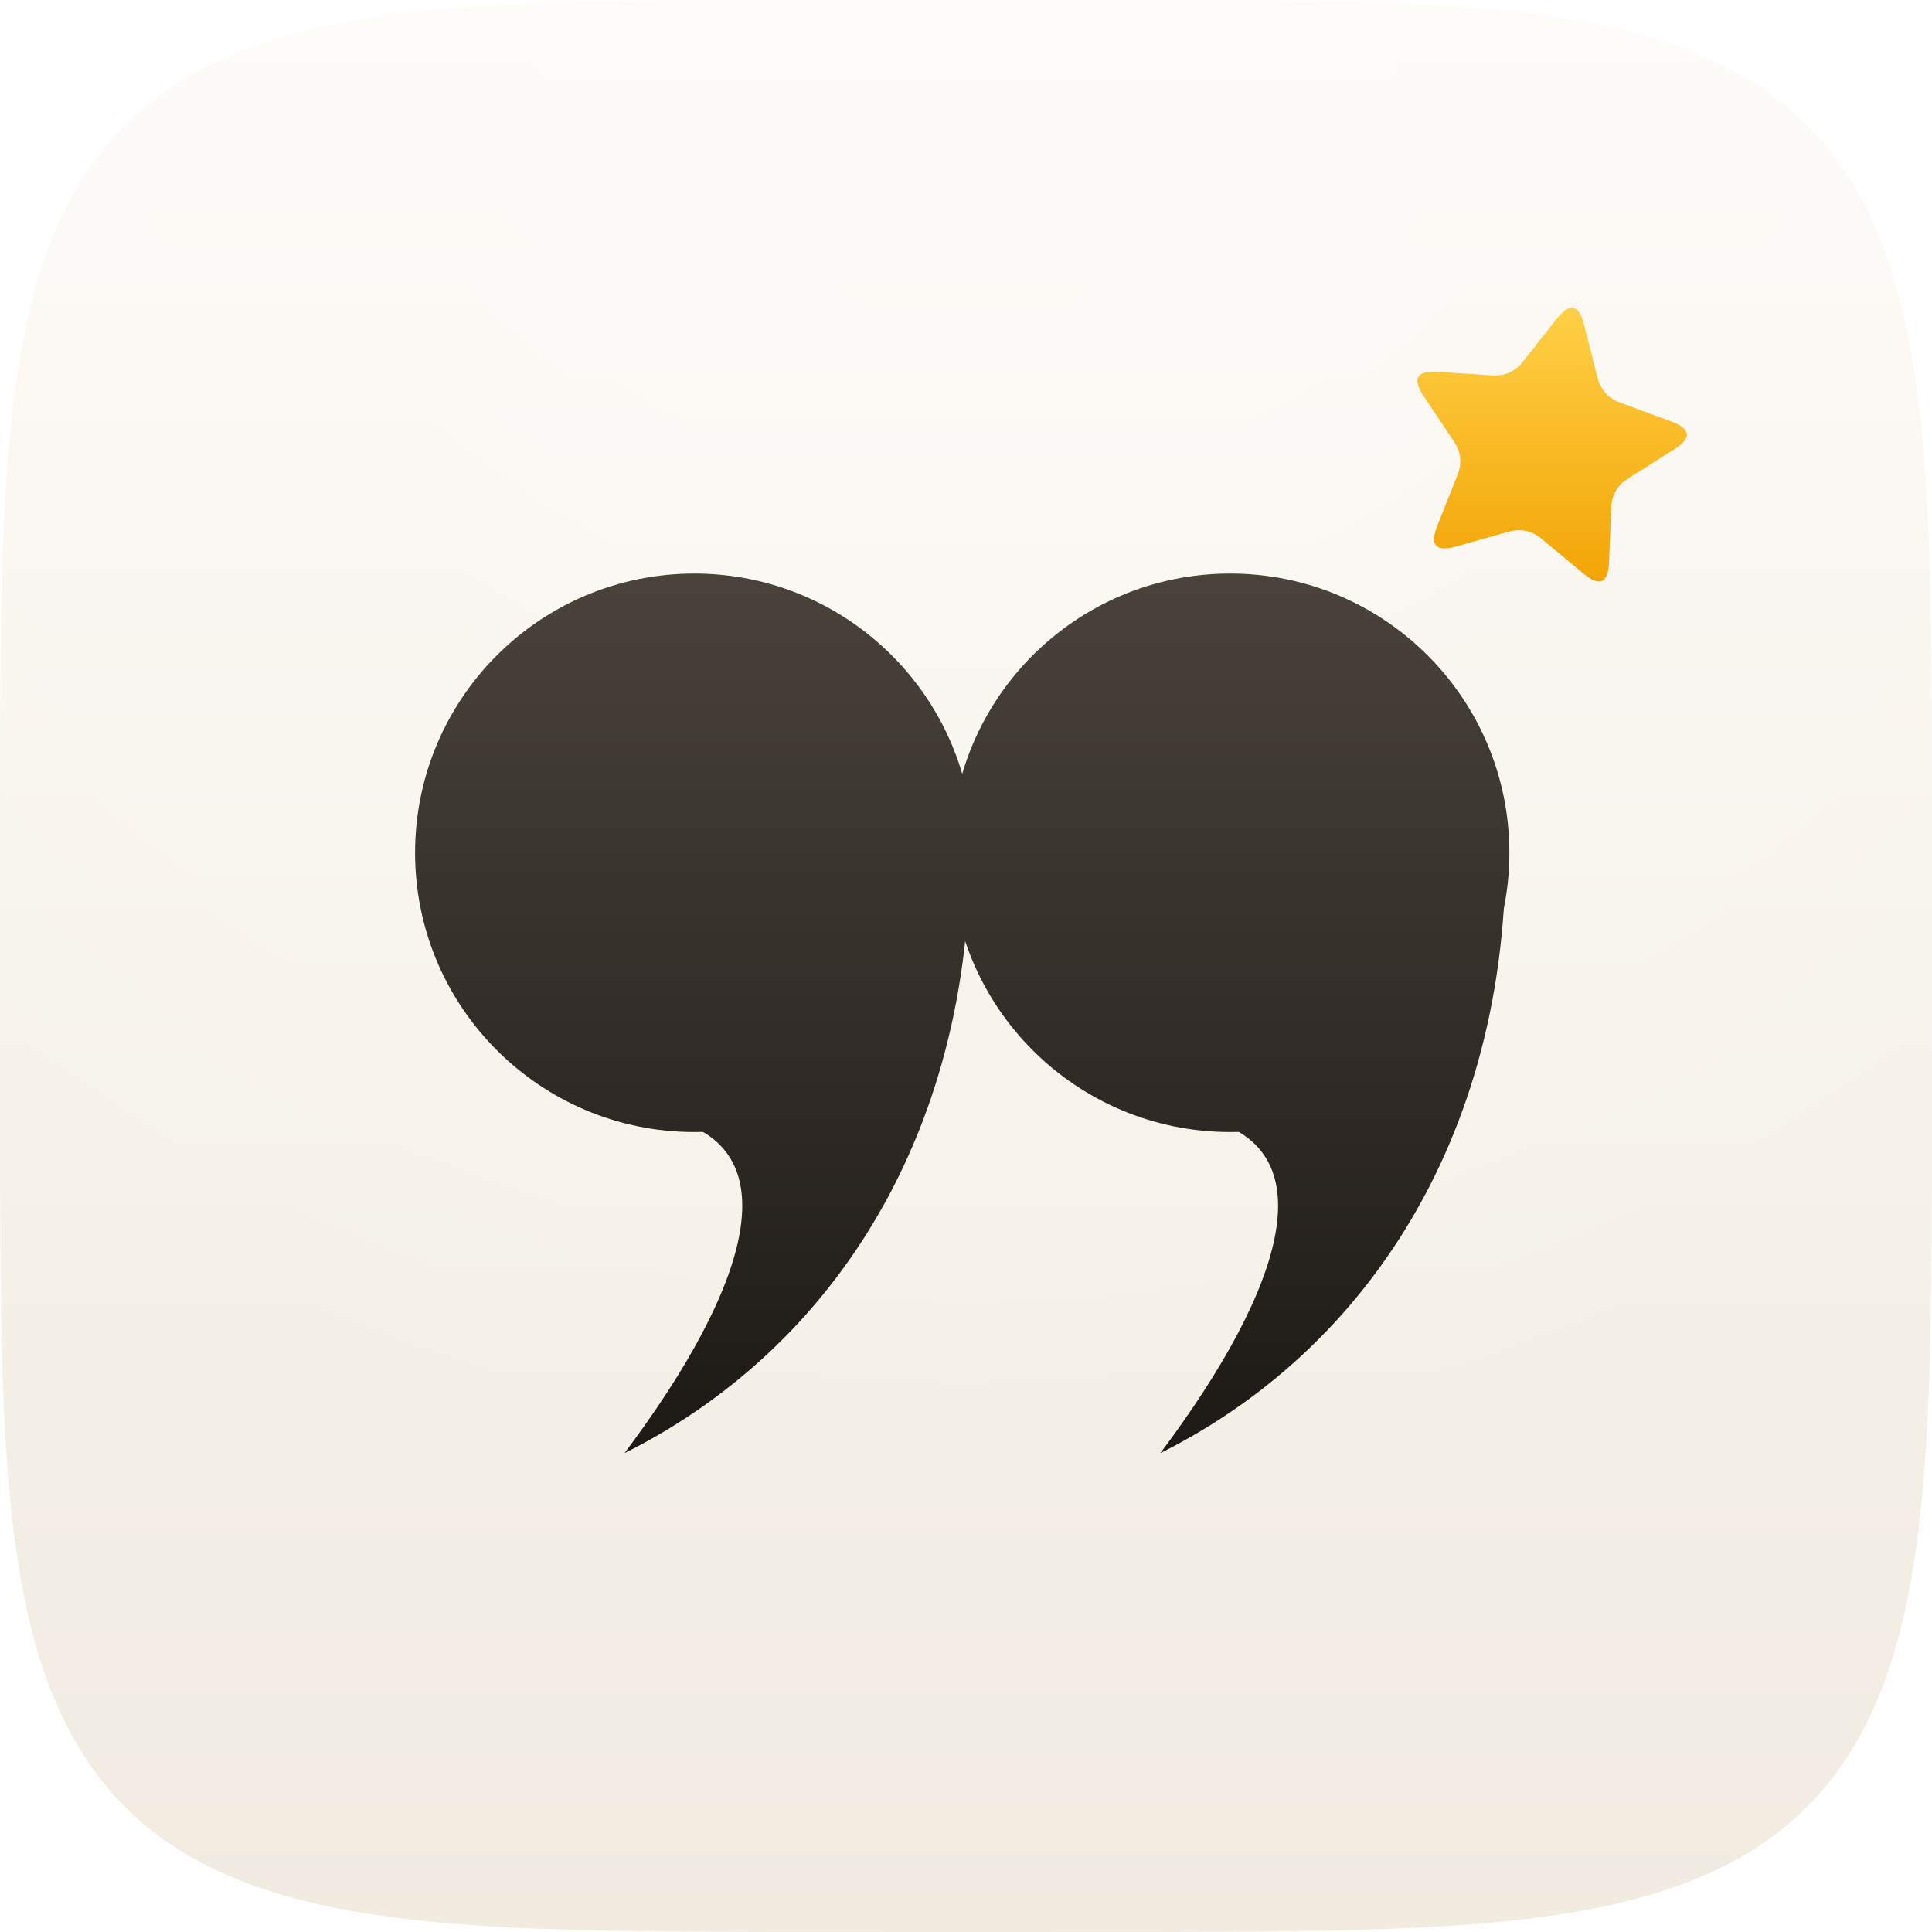
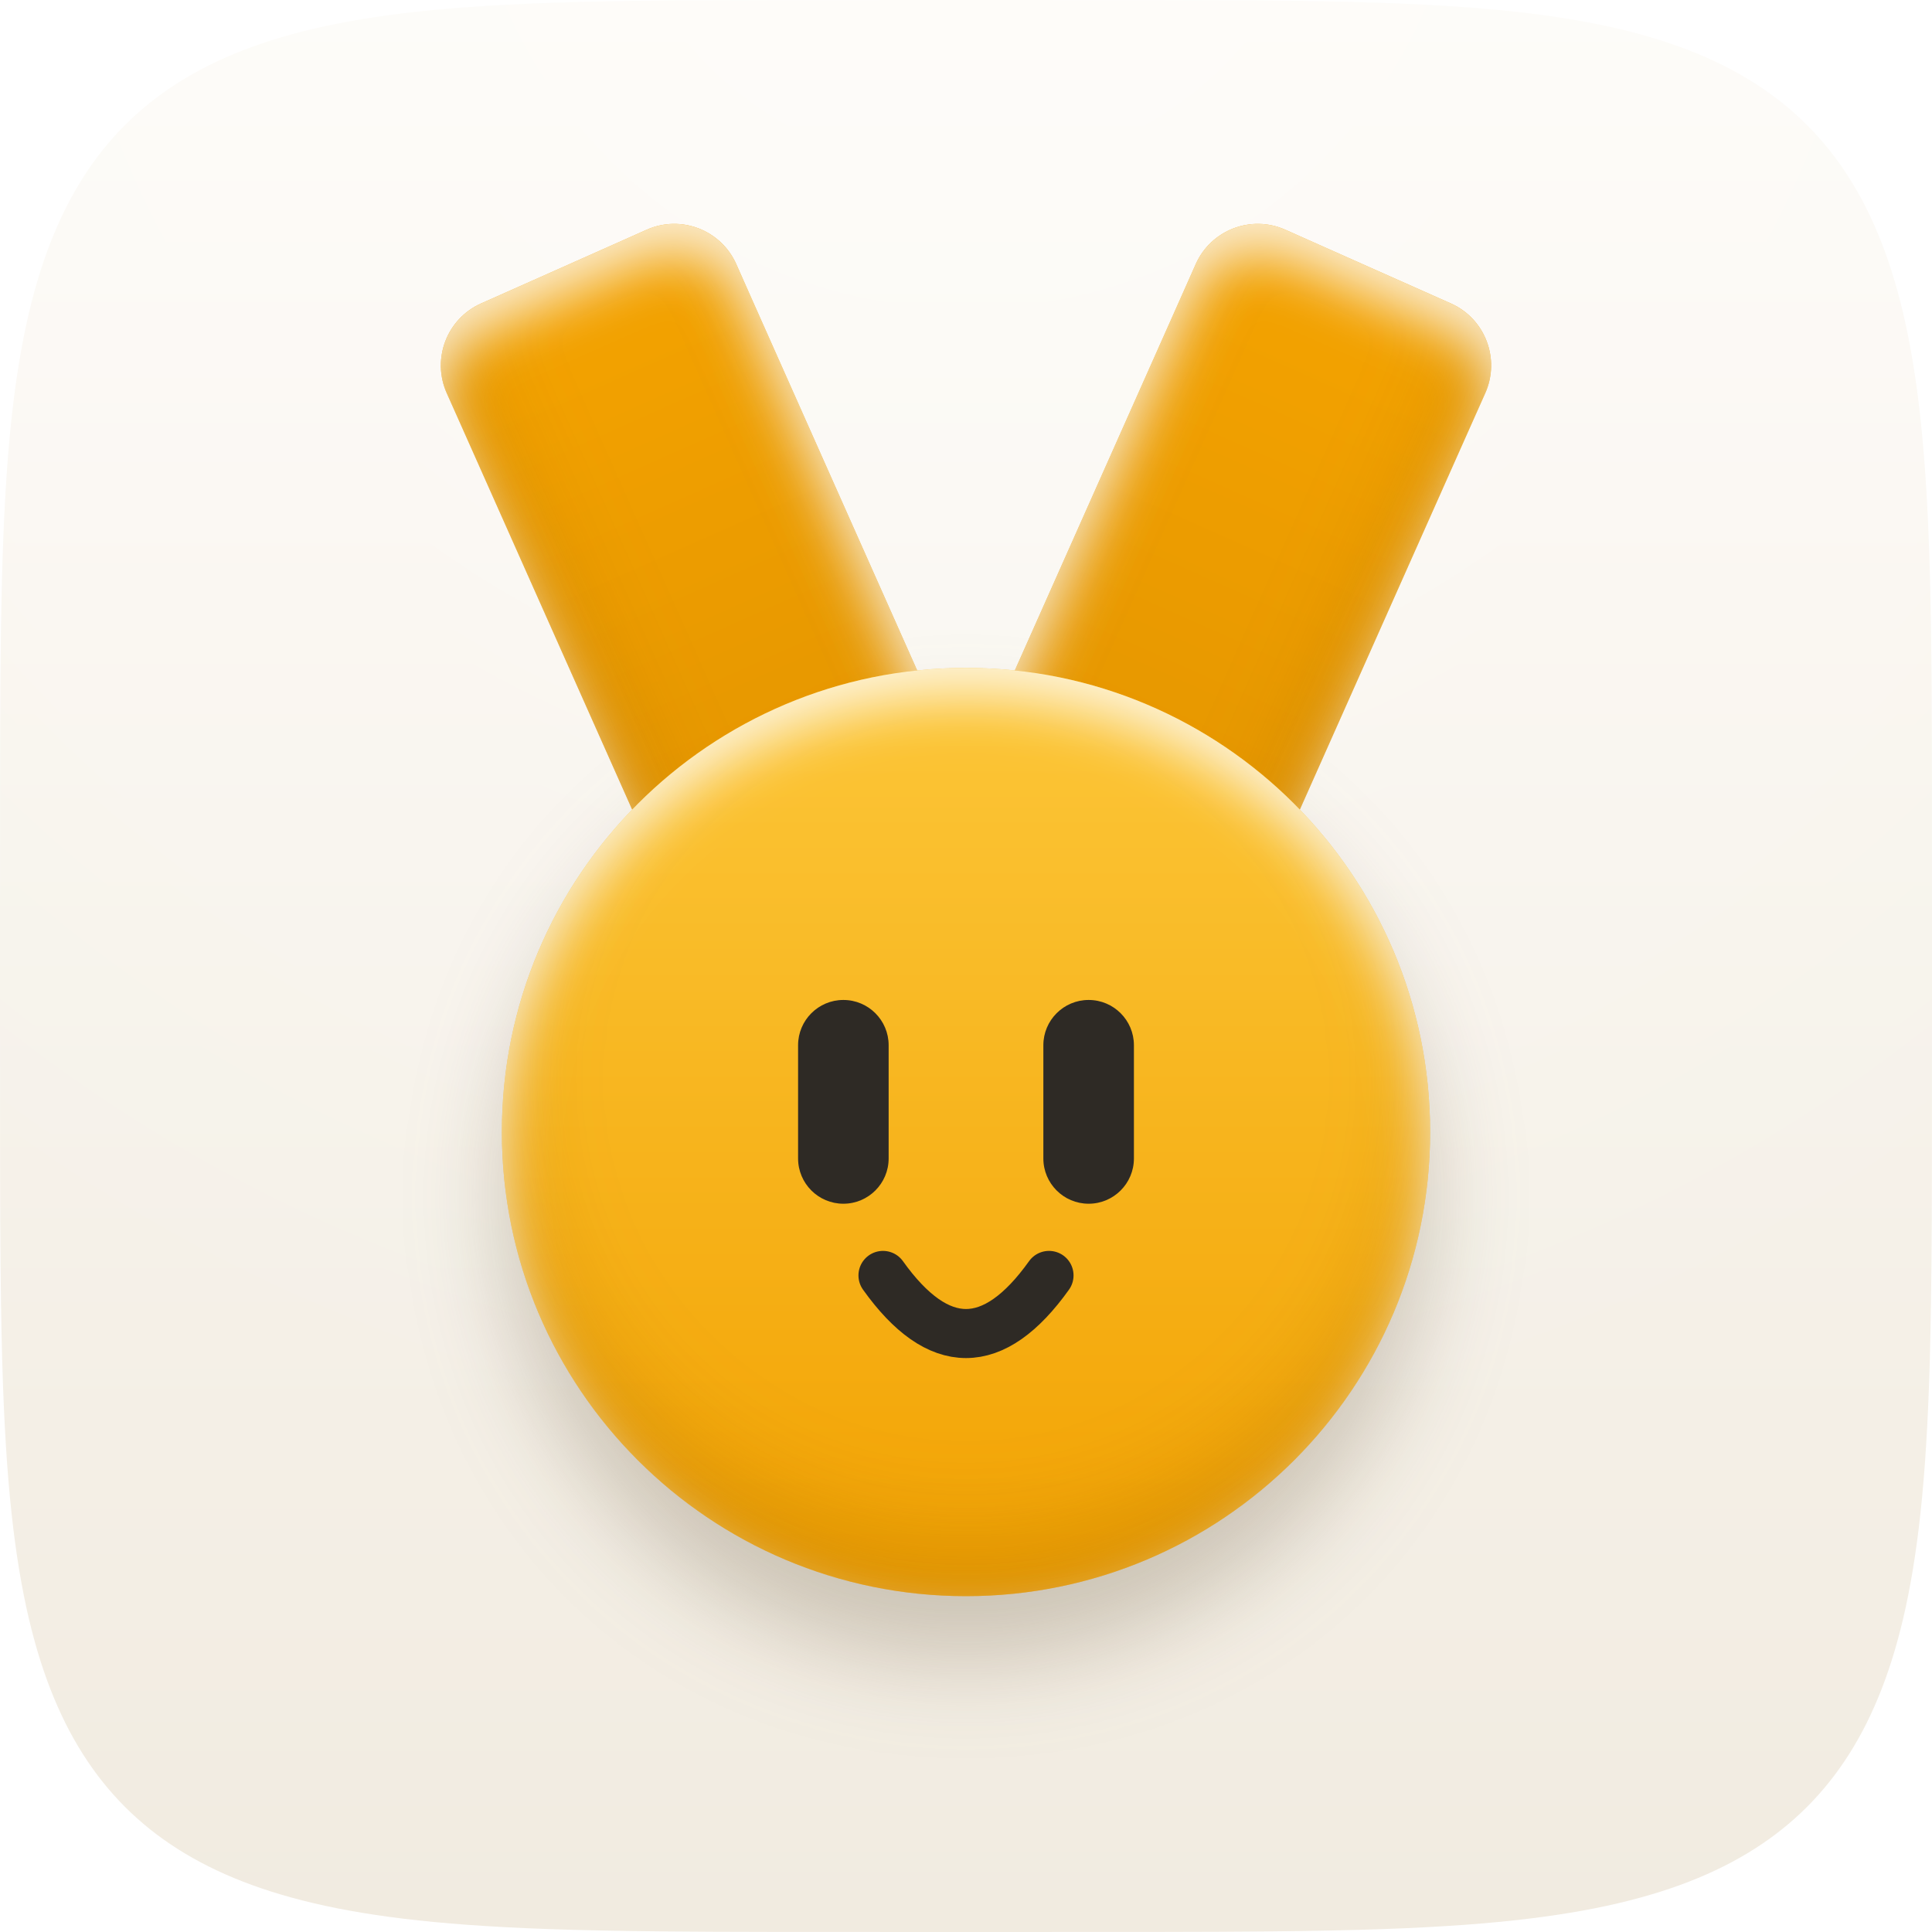
- <svg xmlns="http://www.w3.org/2000/svg" width="1024" height="1024" viewBox="0 0 1024 1024" role="img" aria-label="Get Some Proof, quote marks">
+ <svg xmlns="http://www.w3.org/2000/svg" width="1024" height="1024" viewBox="0 0 1024 1024" role="img" aria-label="Get Some Proof, medal mascot">
  <defs>
    <clipPath id="squircle">
      <path d="M1024.00 512.00L1023.97 613.39L1023.88 645.78L1023.72 669.32L1023.50 688.48L1023.22 704.92L1022.88 719.47L1022.47 732.61L1022.00 744.64L1021.47 755.78L1020.87 766.18L1020.22 775.94L1019.49 785.16L1018.71 793.91L1017.86 802.23L1016.95 810.17L1015.97 817.78L1014.93 825.07L1013.83 832.08L1012.65 838.83L1011.42 845.34L1010.12 851.63L1008.75 857.70L1007.31 863.58L1005.81 869.27L1004.24 874.78L1002.61 880.13L1000.90 885.33L999.13 890.37L997.29 895.26L995.37 900.02L993.39 904.65L991.33 909.15L989.21 913.53L987.01 917.78L984.73 921.93L982.38 925.96L979.96 929.88L977.46 933.70L974.88 937.42L972.23 941.04L969.49 944.56L966.67 947.99L963.77 951.32L960.79 954.57L957.72 957.72L954.57 960.79L951.32 963.77L947.99 966.67L944.56 969.49L941.04 972.23L937.42 974.88L933.70 977.46L929.88 979.96L925.96 982.38L921.93 984.73L917.78 987.01L913.53 989.21L909.15 991.33L904.65 993.39L900.02 995.37L895.26 997.29L890.37 999.13L885.33 1000.90L880.13 1002.61L874.78 1004.24L869.27 1005.81L863.58 1007.31L857.70 1008.75L851.63 1010.12L845.34 1011.42L838.83 1012.65L832.08 1013.83L825.07 1014.93L817.78 1015.97L810.17 1016.95L802.23 1017.86L793.91 1018.71L785.16 1019.49L775.94 1020.22L766.18 1020.87L755.78 1021.47L744.64 1022.00L732.61 1022.47L719.47 1022.88L704.92 1023.22L688.48 1023.50L669.32 1023.72L645.78 1023.88L613.39 1023.97L512.00 1024.00L410.61 1023.97L378.22 1023.88L354.68 1023.72L335.52 1023.50L319.08 1023.22L304.53 1022.88L291.39 1022.47L279.36 1022.00L268.22 1021.47L257.82 1020.87L248.06 1020.22L238.84 1019.49L230.09 1018.71L221.77 1017.86L213.83 1016.95L206.22 1015.97L198.93 1014.93L191.92 1013.83L185.17 1012.65L178.66 1011.42L172.37 1010.12L166.30 1008.75L160.42 1007.31L154.73 1005.81L149.22 1004.24L143.87 1002.61L138.67 1000.90L133.63 999.13L128.74 997.29L123.98 995.37L119.35 993.39L114.85 991.33L110.47 989.21L106.22 987.01L102.07 984.73L98.04 982.38L94.12 979.96L90.30 977.46L86.58 974.88L82.96 972.23L79.44 969.49L76.01 966.67L72.68 963.77L69.43 960.79L66.28 957.72L63.21 954.57L60.23 951.32L57.33 947.99L54.51 944.56L51.77 941.04L49.12 937.42L46.54 933.70L44.04 929.88L41.62 925.96L39.27 921.93L36.99 917.78L34.79 913.53L32.67 909.15L30.61 904.65L28.63 900.02L26.71 895.26L24.87 890.37L23.10 885.33L21.39 880.13L19.76 874.78L18.19 869.27L16.69 863.58L15.25 857.70L13.88 851.63L12.58 845.34L11.35 838.83L10.17 832.08L9.07 825.07L8.03 817.78L7.05 810.17L6.14 802.23L5.29 793.91L4.51 785.16L3.78 775.94L3.13 766.18L2.53 755.78L2.00 744.64L1.53 732.61L1.12 719.47L0.78 704.92L0.50 688.48L0.28 669.32L0.12 645.78L0.03 613.39L0.00 512.00L0.03 410.61L0.12 378.22L0.28 354.68L0.50 335.52L0.78 319.08L1.12 304.53L1.53 291.39L2.00 279.36L2.53 268.22L3.13 257.82L3.78 248.06L4.51 238.84L5.29 230.09L6.14 221.77L7.05 213.83L8.03 206.22L9.07 198.93L10.17 191.92L11.35 185.17L12.58 178.66L13.88 172.37L15.25 166.30L16.69 160.42L18.19 154.73L19.76 149.22L21.39 143.87L23.10 138.67L24.87 133.63L26.71 128.74L28.63 123.98L30.61 119.35L32.67 114.85L34.79 110.47L36.99 106.22L39.27 102.07L41.62 98.04L44.04 94.12L46.54 90.30L49.12 86.58L51.77 82.96L54.51 79.44L57.33 76.01L60.23 72.68L63.21 69.43L66.28 66.28L69.43 63.21L72.68 60.23L76.01 57.33L79.44 54.51L82.96 51.77L86.58 49.12L90.30 46.54L94.12 44.04L98.04 41.62L102.07 39.27L106.22 36.99L110.47 34.79L114.85 32.67L119.35 30.61L123.98 28.63L128.74 26.71L133.63 24.87L138.67 23.10L143.87 21.39L149.22 19.76L154.73 18.19L160.42 16.69L166.30 15.25L172.37 13.88L178.66 12.58L185.17 11.35L191.92 10.17L198.93 9.07L206.22 8.03L213.83 7.05L221.77 6.14L230.09 5.29L238.84 4.51L248.06 3.78L257.82 3.13L268.22 2.53L279.36 2.00L291.39 1.53L304.53 1.12L319.08 0.78L335.52 0.50L354.68 0.28L378.22 0.12L410.61 0.03L512.00 0.00L613.39 0.03L645.78 0.12L669.32 0.28L688.48 0.50L704.92 0.78L719.47 1.12L732.61 1.53L744.64 2.00L755.78 2.53L766.18 3.13L775.94 3.78L785.16 4.51L793.91 5.29L802.23 6.14L810.17 7.05L817.78 8.03L825.07 9.07L832.08 10.17L838.83 11.35L845.34 12.58L851.63 13.88L857.70 15.25L863.58 16.69L869.27 18.19L874.78 19.76L880.13 21.39L885.33 23.10L890.37 24.87L895.26 26.71L900.02 28.63L904.65 30.61L909.15 32.67L913.53 34.79L917.78 36.99L921.93 39.27L925.96 41.62L929.88 44.04L933.70 46.54L937.42 49.12L941.04 51.77L944.56 54.51L947.99 57.33L951.32 60.23L954.57 63.21L957.72 66.28L960.79 69.43L963.77 72.68L966.67 76.01L969.49 79.44L972.23 82.96L974.88 86.58L977.46 90.30L979.96 94.12L982.38 98.04L984.73 102.07L987.01 106.22L989.21 110.47L991.33 114.85L993.39 119.35L995.37 123.98L997.29 128.74L999.13 133.63L1000.90 138.67L1002.61 143.87L1004.24 149.22L1005.81 154.73L1007.31 160.42L1008.75 166.30L1010.12 172.37L1011.42 178.66L1012.65 185.17L1013.83 191.92L1014.93 198.93L1015.97 206.22L1016.95 213.83L1017.86 221.77L1018.71 230.09L1019.49 238.84L1020.22 248.06L1020.87 257.82L1021.47 268.22L1022.00 279.36L1022.47 291.39L1022.88 304.53L1023.22 319.08L1023.50 335.52L1023.72 354.68L1023.88 378.22L1023.97 410.61Z" />
    </clipPath>
+     <filter id="glintBlur" x="-50%" y="-50%" width="200%" height="200%">
+       <feGaussianBlur stdDeviation="10" />
+     </filter>
    <linearGradient id="bg" gradientUnits="userSpaceOnUse" x1="0" y1="0" x2="0" y2="1024">
      <stop offset="0" stop-color="#FDFBF7" />
      <stop offset="1" stop-color="#F1EBE0" />
    </linearGradient>
    <radialGradient id="bgLight" gradientUnits="userSpaceOnUse" cx="512" cy="-102.4" r="921.6">
      <stop offset="0" stop-color="#FFFFFF" stop-opacity="0.35" />
      <stop offset="1" stop-color="#FFFFFF" stop-opacity="0" />
    </radialGradient>
-     <linearGradient id="body" gradientUnits="userSpaceOnUse" x1="0" y1="300" x2="0" y2="780">
-       <stop offset="0" stop-color="#4A433C" />
-       <stop offset="1" stop-color="#1B1815" />
-     </linearGradient>
-     <linearGradient id="starFill" gradientUnits="userSpaceOnUse" x1="0" y1="154" x2="0" y2="322">
+     <linearGradient id="body" gradientUnits="userSpaceOnUse" x1="0" y1="200" x2="0" y2="860">
      <stop offset="0" stop-color="#FFD24A" />
      <stop offset="1" stop-color="#F2A100" />
    </linearGradient>
+     <linearGradient id="bodyDark" gradientUnits="userSpaceOnUse" x1="0" y1="150" x2="0" y2="700">
+       <stop offset="0" stop-color="#F2A100" />
+       <stop offset="1" stop-color="#D68A00" />
+     </linearGradient>
+     <filter id="plastic" x="-25%" y="-25%" width="150%" height="150%" color-interpolation-filters="sRGB">
+       <feOffset in="SourceAlpha" dy="16" result="rimOff" />
+       <feGaussianBlur in="rimOff" stdDeviation="14.4" result="rimBlur" />
+       <feComposite in="SourceAlpha" in2="rimBlur" operator="out" result="rimBand" />
+       <feFlood flood-color="#FFFFFF" flood-opacity="0.8" result="rimFill" />
+       <feComposite in="rimFill" in2="rimBand" operator="in" result="rimLit" />
+       <feOffset in="SourceAlpha" dy="-28" result="shadeOff" />
+       <feGaussianBlur in="shadeOff" stdDeviation="25.2" result="shadeBlur" />
+       <feComposite in="SourceAlpha" in2="shadeBlur" operator="out" result="shadeBand" />
+       <feFlood flood-color="#8F5A00" flood-opacity="0.24" result="shadeFill" />
+       <feComposite in="shadeFill" in2="shadeBand" operator="in" result="shaded" />
+       <feMerge>
+         <feMergeNode in="SourceGraphic" />
+         <feMergeNode in="shaded" />
+         <feMergeNode in="rimLit" />
+       </feMerge>
+     </filter>
+     <filter id="shadow" x="-30%" y="-30%" width="160%" height="170%" color-interpolation-filters="sRGB">
+       <feGaussianBlur in="SourceAlpha" stdDeviation="24" result="b" />
+       <feOffset in="b" dy="34" result="o" />
+       <feFlood flood-color="#7A6A54" flood-opacity="0.32" />
+       <feComposite in2="o" operator="in" />
+     </filter>
  </defs>
  <g clip-path="url(#squircle)">
    <rect width="1024" height="1024" fill="url(#bg)" />
    <rect width="1024" height="1024" fill="url(#bgLight)" />
-     <g>
-       <path d="M220 452a148 148 0 1 0 296 0a148 148 0 1 0 -296 0Z" fill="url(#body)" />
-       <path d="M513.04 422.4C523.4 585.2 449.4 711 331 770.2C397.6 681.4 419.8 607.4 353.2 592.6Z" fill="url(#body)" />
-       <path d="M504 452a148 148 0 1 0 296 0a148 148 0 1 0 -296 0Z" fill="url(#body)" />
-       <path d="M797.04 422.4C807.4 585.2 733.4 711 615 770.2C681.6 681.4 703.8 607.4 637.2 592.6Z" fill="url(#body)" />
+     <g filter="url(#shadow)">
+       <path d="M266 600a246 246 0 1 0 492 0a246 246 0 1 0 -492 0Z" />
    </g>
-     <g>
-       <path d="M825.06 169.03Q835.46 155.84 839.6 172.12L846.73 200.13Q849.21 209.9 858.67 213.39L885.78 223.4Q901.54 229.22 887.33 238.19L862.9 253.62Q854.37 259 853.97 269.07L852.83 297.95Q852.17 314.74 839.25 304L817.02 285.53Q809.27 279.08 799.57 281.82L771.75 289.65Q755.58 294.21 761.8 278.6L772.5 251.75Q776.23 242.39 770.63 234.01L754.58 209.97Q745.25 196 762.02 197.09L790.86 198.97Q800.92 199.63 807.16 191.72Z" fill="url(#starFill)" />
+     <g filter="url(#plastic)">
+       <path d="M464 96H560A36 36 0 0 1 596 132V620A36 36 0 0 1 560 656H464A36 36 0 0 1 428 620V132A36 36 0 0 1 464 96Z" fill="url(#bodyDark)" transform="rotate(-24 512 620)" />
+       <path d="M464 96H560A36 36 0 0 1 596 132V620A36 36 0 0 1 560 656H464A36 36 0 0 1 428 620V132A36 36 0 0 1 464 96Z" fill="url(#bodyDark)" transform="rotate(24 512 620)" />
    </g>
+     <g filter="url(#plastic)">
+       <path d="M266 600a246 246 0 1 0 492 0a246 246 0 1 0 -492 0Z" fill="url(#body)" />
+     </g>
+     <path d="M447 530H447A24 24 0 0 1 471 554V614A24 24 0 0 1 447 638H447A24 24 0 0 1 423 614V554A24 24 0 0 1 447 530ZM577 530H577A24 24 0 0 1 601 554V614A24 24 0 0 1 577 638H577A24 24 0 0 1 553 614V554A24 24 0 0 1 577 530Z" fill="#2E2A25" />
+     <path d="M468 676Q512 737.6 556 676" fill="none" stroke="#2E2A25" stroke-width="26" stroke-linecap="round" />
  </g>
</svg>
